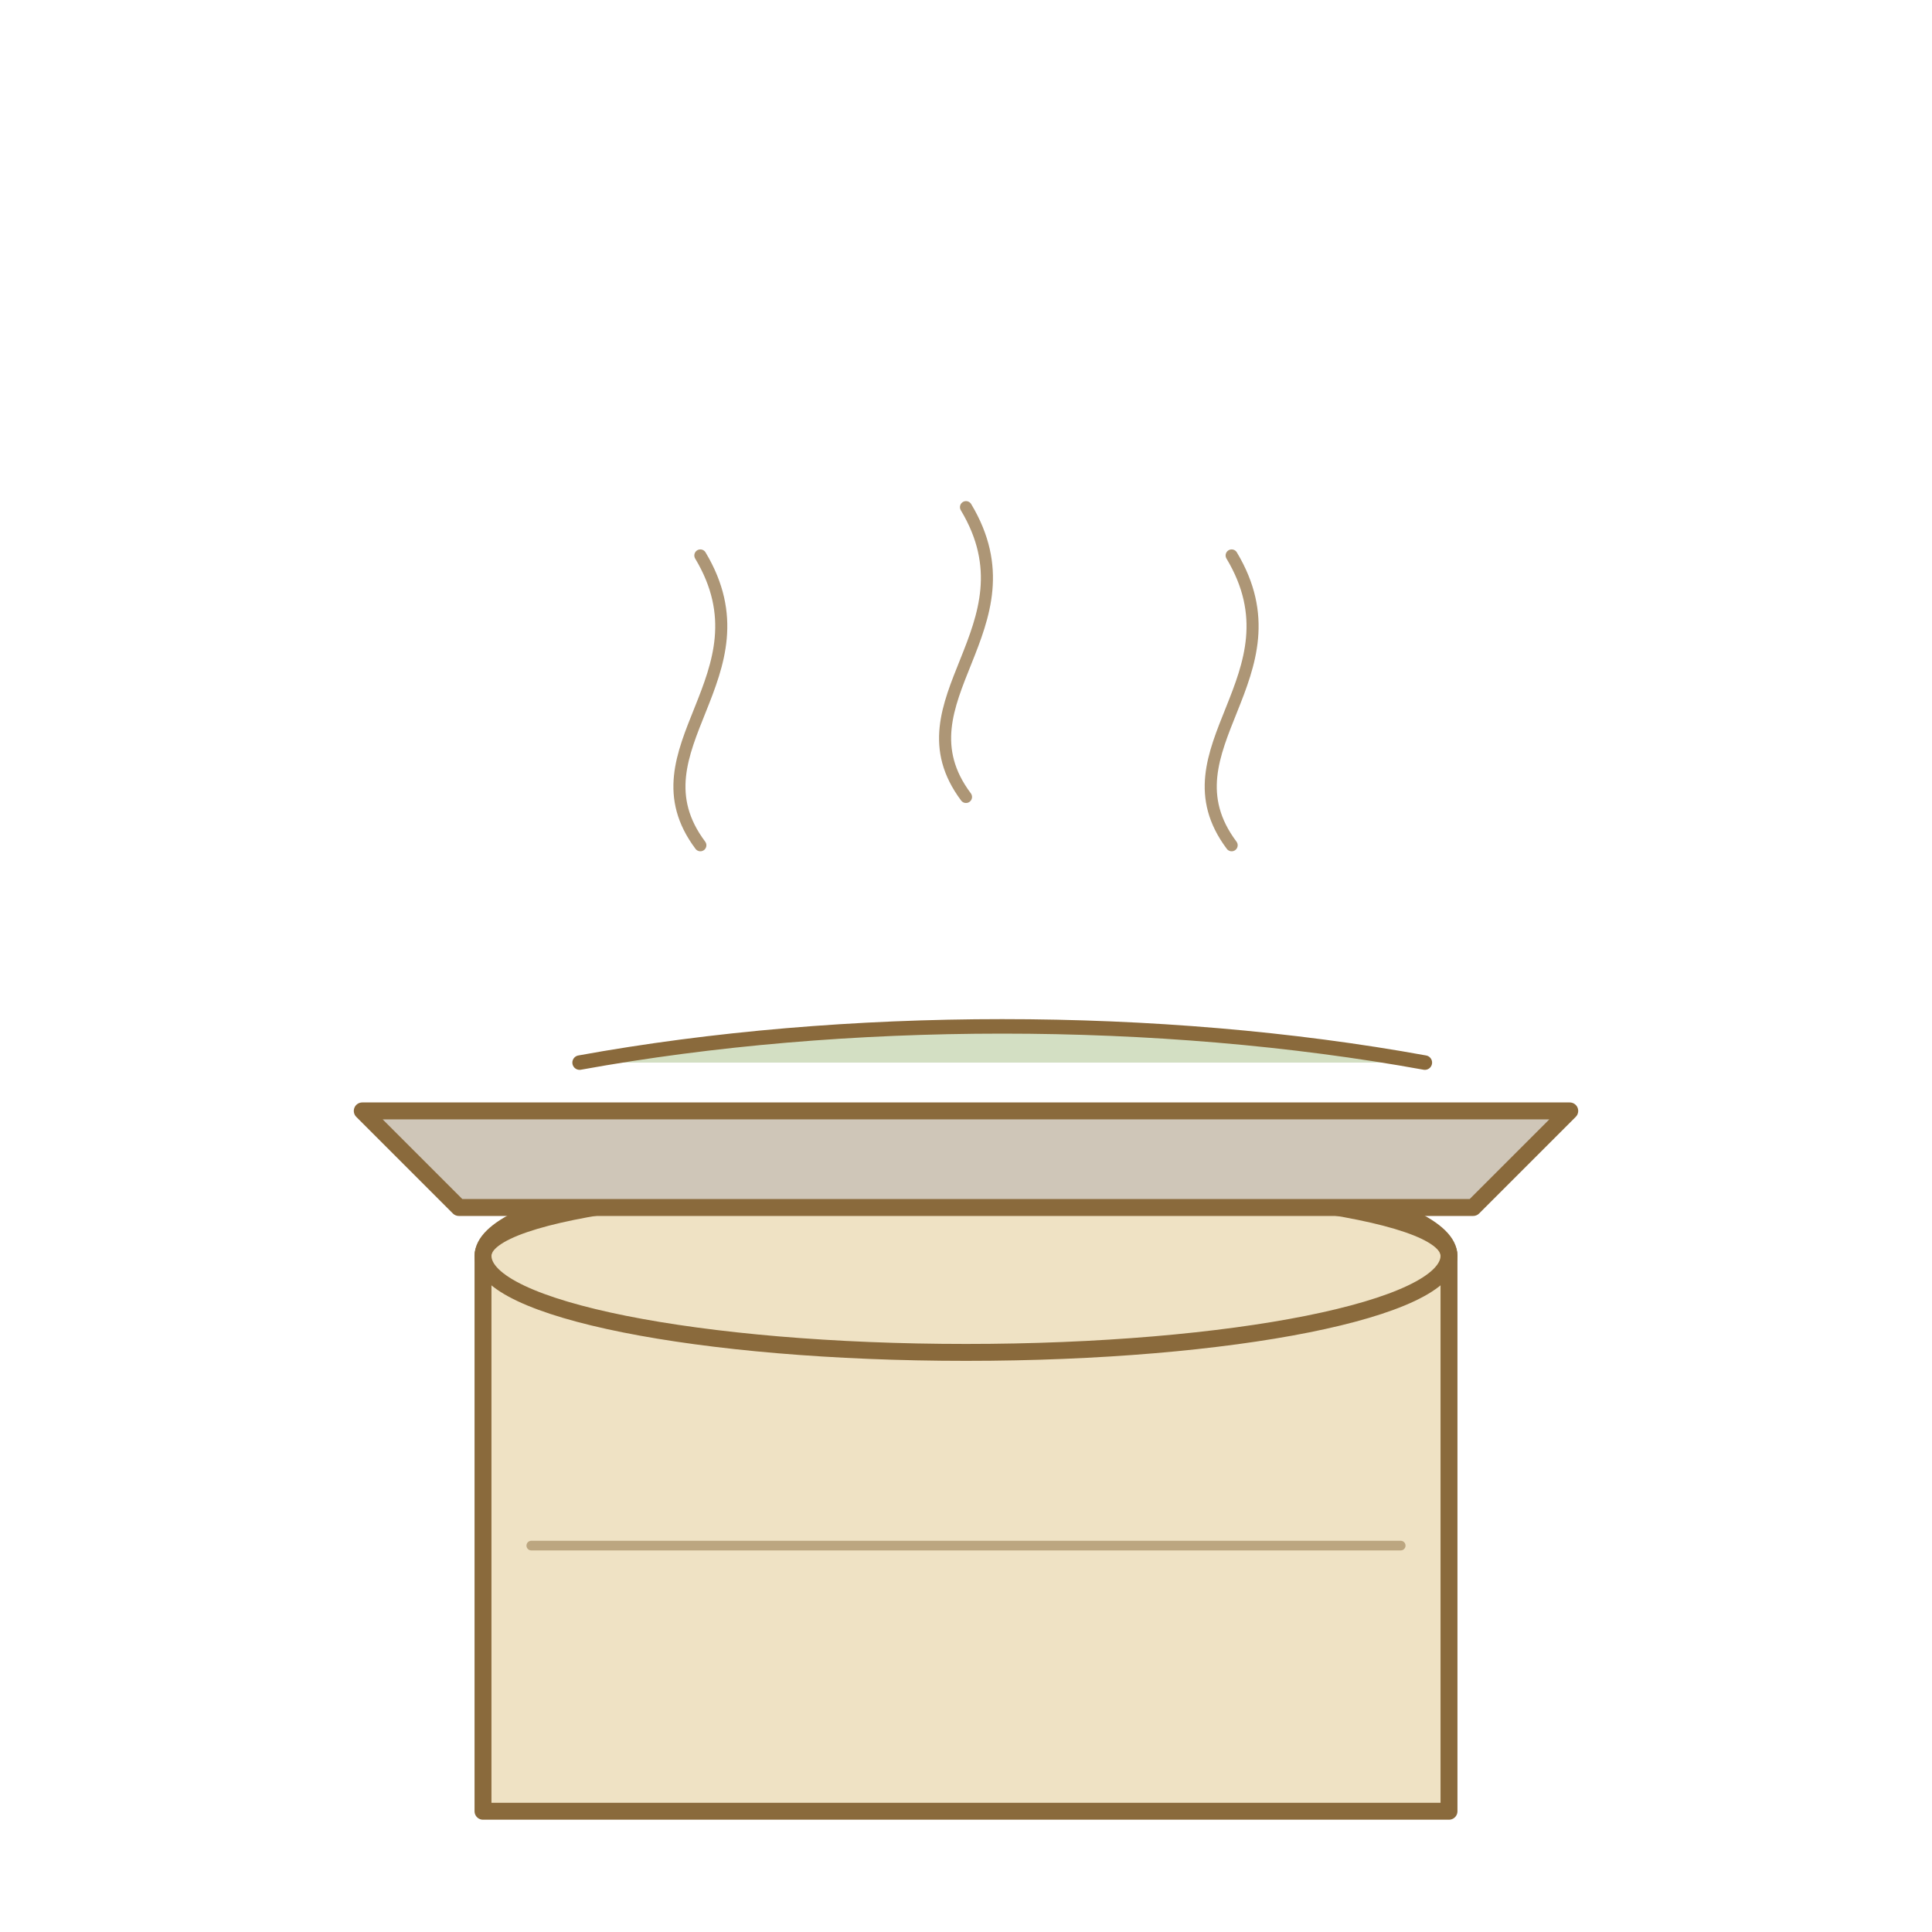
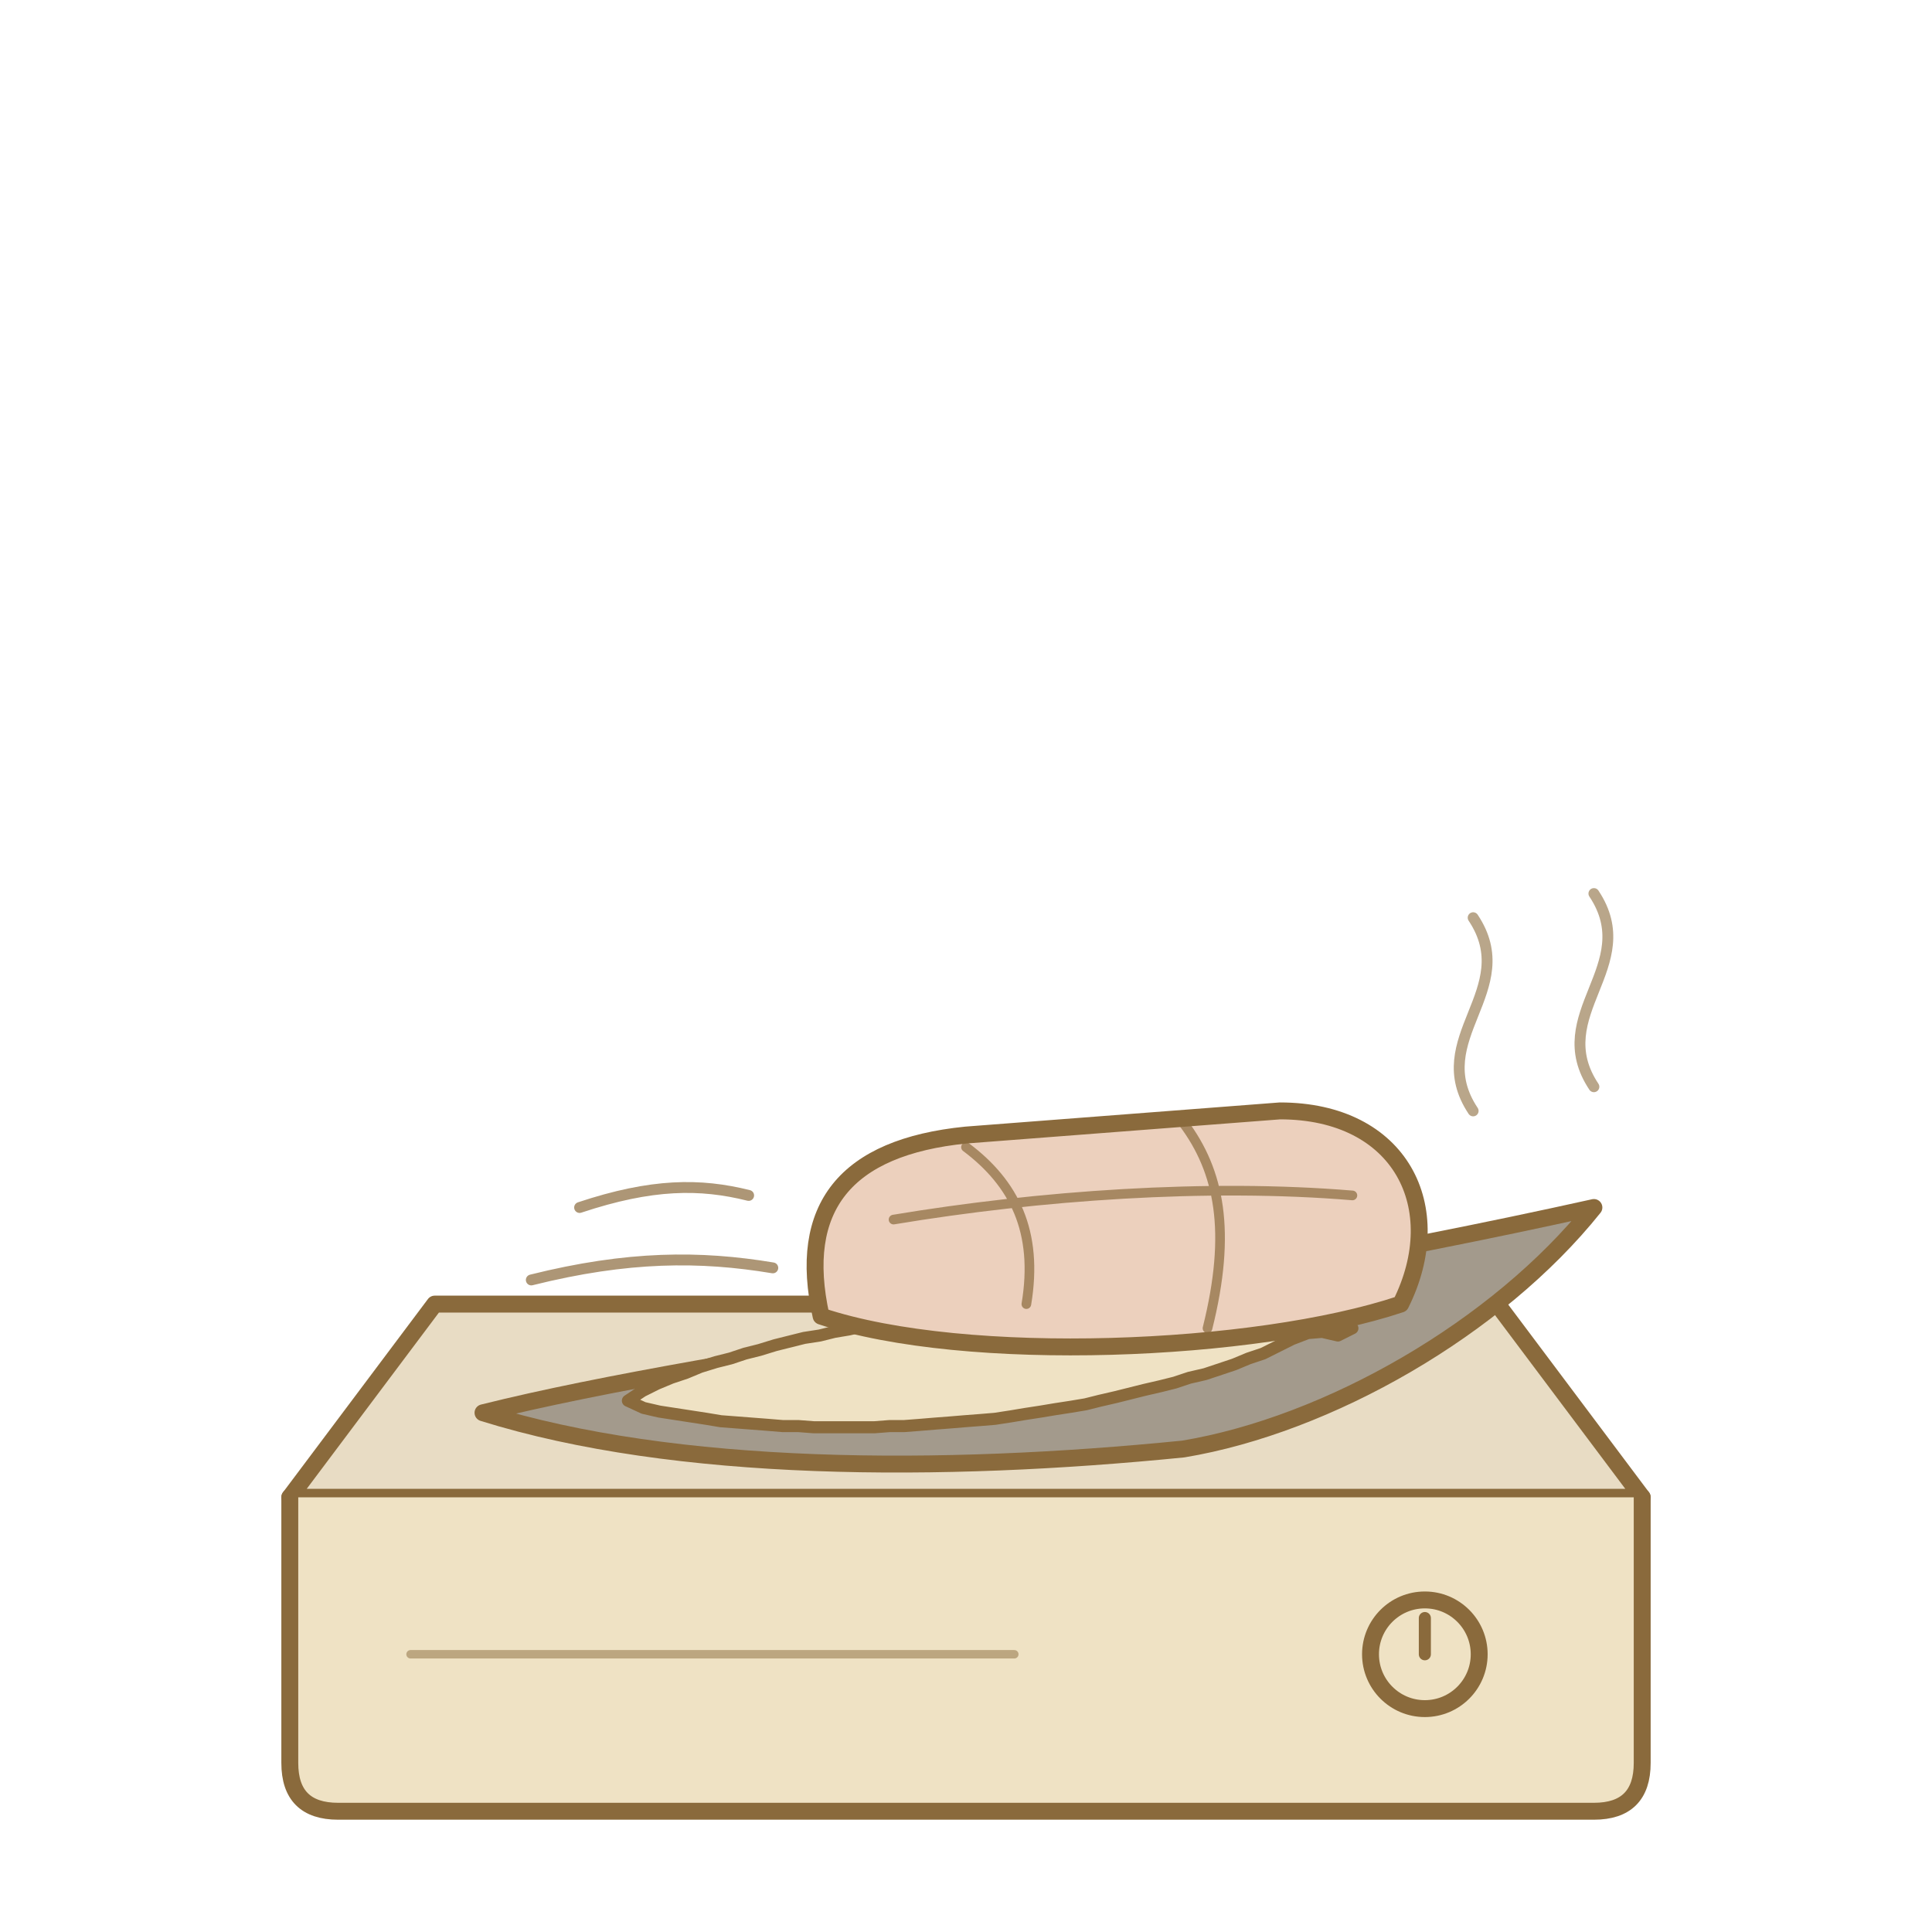
<svg xmlns="http://www.w3.org/2000/svg" viewBox="0 0 160 160" fill="none" stroke="#8a6a3c" stroke-width="1.4" stroke-linecap="round" stroke-linejoin="round">
-   <path d="M40 150 L 40 104 C 40 96, 120 96, 120 104 L 120 150 Z" fill="#efe2c4" />
-   <ellipse cx="80" cy="104" rx="40" ry="8" />
-   <path d="M30 92 L 130 92 L 122 100 L 38 100 Z" fill="#cfc6b8" />
-   <path d="M48 88 C 70 84, 96 84, 118 88" stroke-width="1.2" fill="#d3dfc3" />
-   <path d="M58 70 C 52 62, 64 56, 58 46 M80 66 C 74 58, 86 52, 80 42 M102 70 C 96 62, 108 56, 102 46" stroke-width="1" opacity=".7" />
-   <path d="M44 128 h 72" stroke-width="0.8" opacity=".5" />
+   <path d="M24 124 L 136 124 L 124 108 L 36 108 Z" fill="#e8dcc4" />
+   <path d="M24 124 L 24 146 Q 24 150 28 150 L 132 150 Q 136 150 136 146 L 136 124" fill="#efe2c4" />
+   <circle cx="118" cy="137" r="4.5" />
+   <path d="M118 134 v3" stroke-width="1" />
+   <path d="M34 137 h 50" stroke-width=".7" opacity=".5" />
+   <path d="M40 117 C 60 112, 96 108, 132 100 C 124 110, 110 118, 98 120 C 78 122, 56 122, 40 117 Z" fill="#a39a8c" />
+   <path d="M52 116 L53.3 116.6 L54.6 116.9 L55.9 117.1 L57.2 117.3 L58.5 117.5 L59.7 117.7 L61 117.8 L62.3 117.9 L63.6 118 L64.8 118.1 L66.1 118.1 L67.4 118.2 L68.6 118.2 L69.9 118.2 L71.2 118.2 L72.4 118.2 L73.7 118.1 L74.9 118.1 L76.2 118 L77.4 117.9 L78.7 117.8 L79.9 117.7 L81.2 117.6 L82.4 117.5 L83.7 117.3 L84.9 117.1 L86.2 116.9 L87.4 116.7 L88.7 116.5 L89.9 116.3 L91.1 116 L92.4 115.7 L93.6 115.4 L94.8 115.1 L96.1 114.8 L97.3 114.5 L98.5 114.1 L99.8 113.8 L101 113.4 L102.2 113 L103.4 112.5 L104.6 112.1 L105.8 111.5 L107 110.9 L108.3 110.4 L109.5 110.3 L110.8 110.6 L112 110 L112 110 L110.7 109.7 L109.5 110.2 L108.2 110.4 L107 110.1 L105.7 109.7 L104.4 109.4 L103.1 109.2 L101.8 109 L100.5 108.9 L99.2 108.7 L98 108.6 L96.7 108.5 L95.4 108.4 L94.2 108.4 L92.9 108.3 L91.6 108.3 L90.4 108.2 L89.1 108.2 L87.8 108.3 L86.6 108.3 L85.3 108.3 L84.1 108.4 L82.8 108.5 L81.6 108.5 L80.3 108.7 L79.1 108.8 L77.8 108.9 L76.6 109.1 L75.3 109.2 L74.1 109.4 L72.8 109.6 L71.6 109.8 L70.3 110.1 L69.1 110.3 L67.9 110.6 L66.6 110.8 L65.4 111.1 L64.2 111.4 L62.9 111.8 L61.7 112.1 L60.5 112.5 L59.3 112.8 L58 113.2 L56.8 113.7 L55.6 114.1 L54.4 114.6 L53.2 115.2 L52 116 Z" fill="#efe2c4" stroke-width="1" />
+   <path d="M68 109 C 66 100, 70 95, 80 94 L 106 92 C 116 92, 120 100, 116 108 C 104 112, 80 113, 68 109 Z" fill="#ecd0bd" />
+   <path d="M74 101 C 86 99, 100 98, 112 99 M80 95 C 84 98, 86 102, 85 108 M98 93 C 101 97, 102 102, 100 110" stroke-width=".8" opacity=".7" />
+   <path d="M48 100 C 54 98, 58 98, 62 99 M44 106 C 52 104, 58 104, 64 105" stroke-width=".9" opacity=".7" />
+   <path d="M122 92 c -4 -6 4 -10 0 -16 M132 90 c -4 -6 4 -10 0 -16" stroke-width=".9" opacity=".6" />
</svg>
